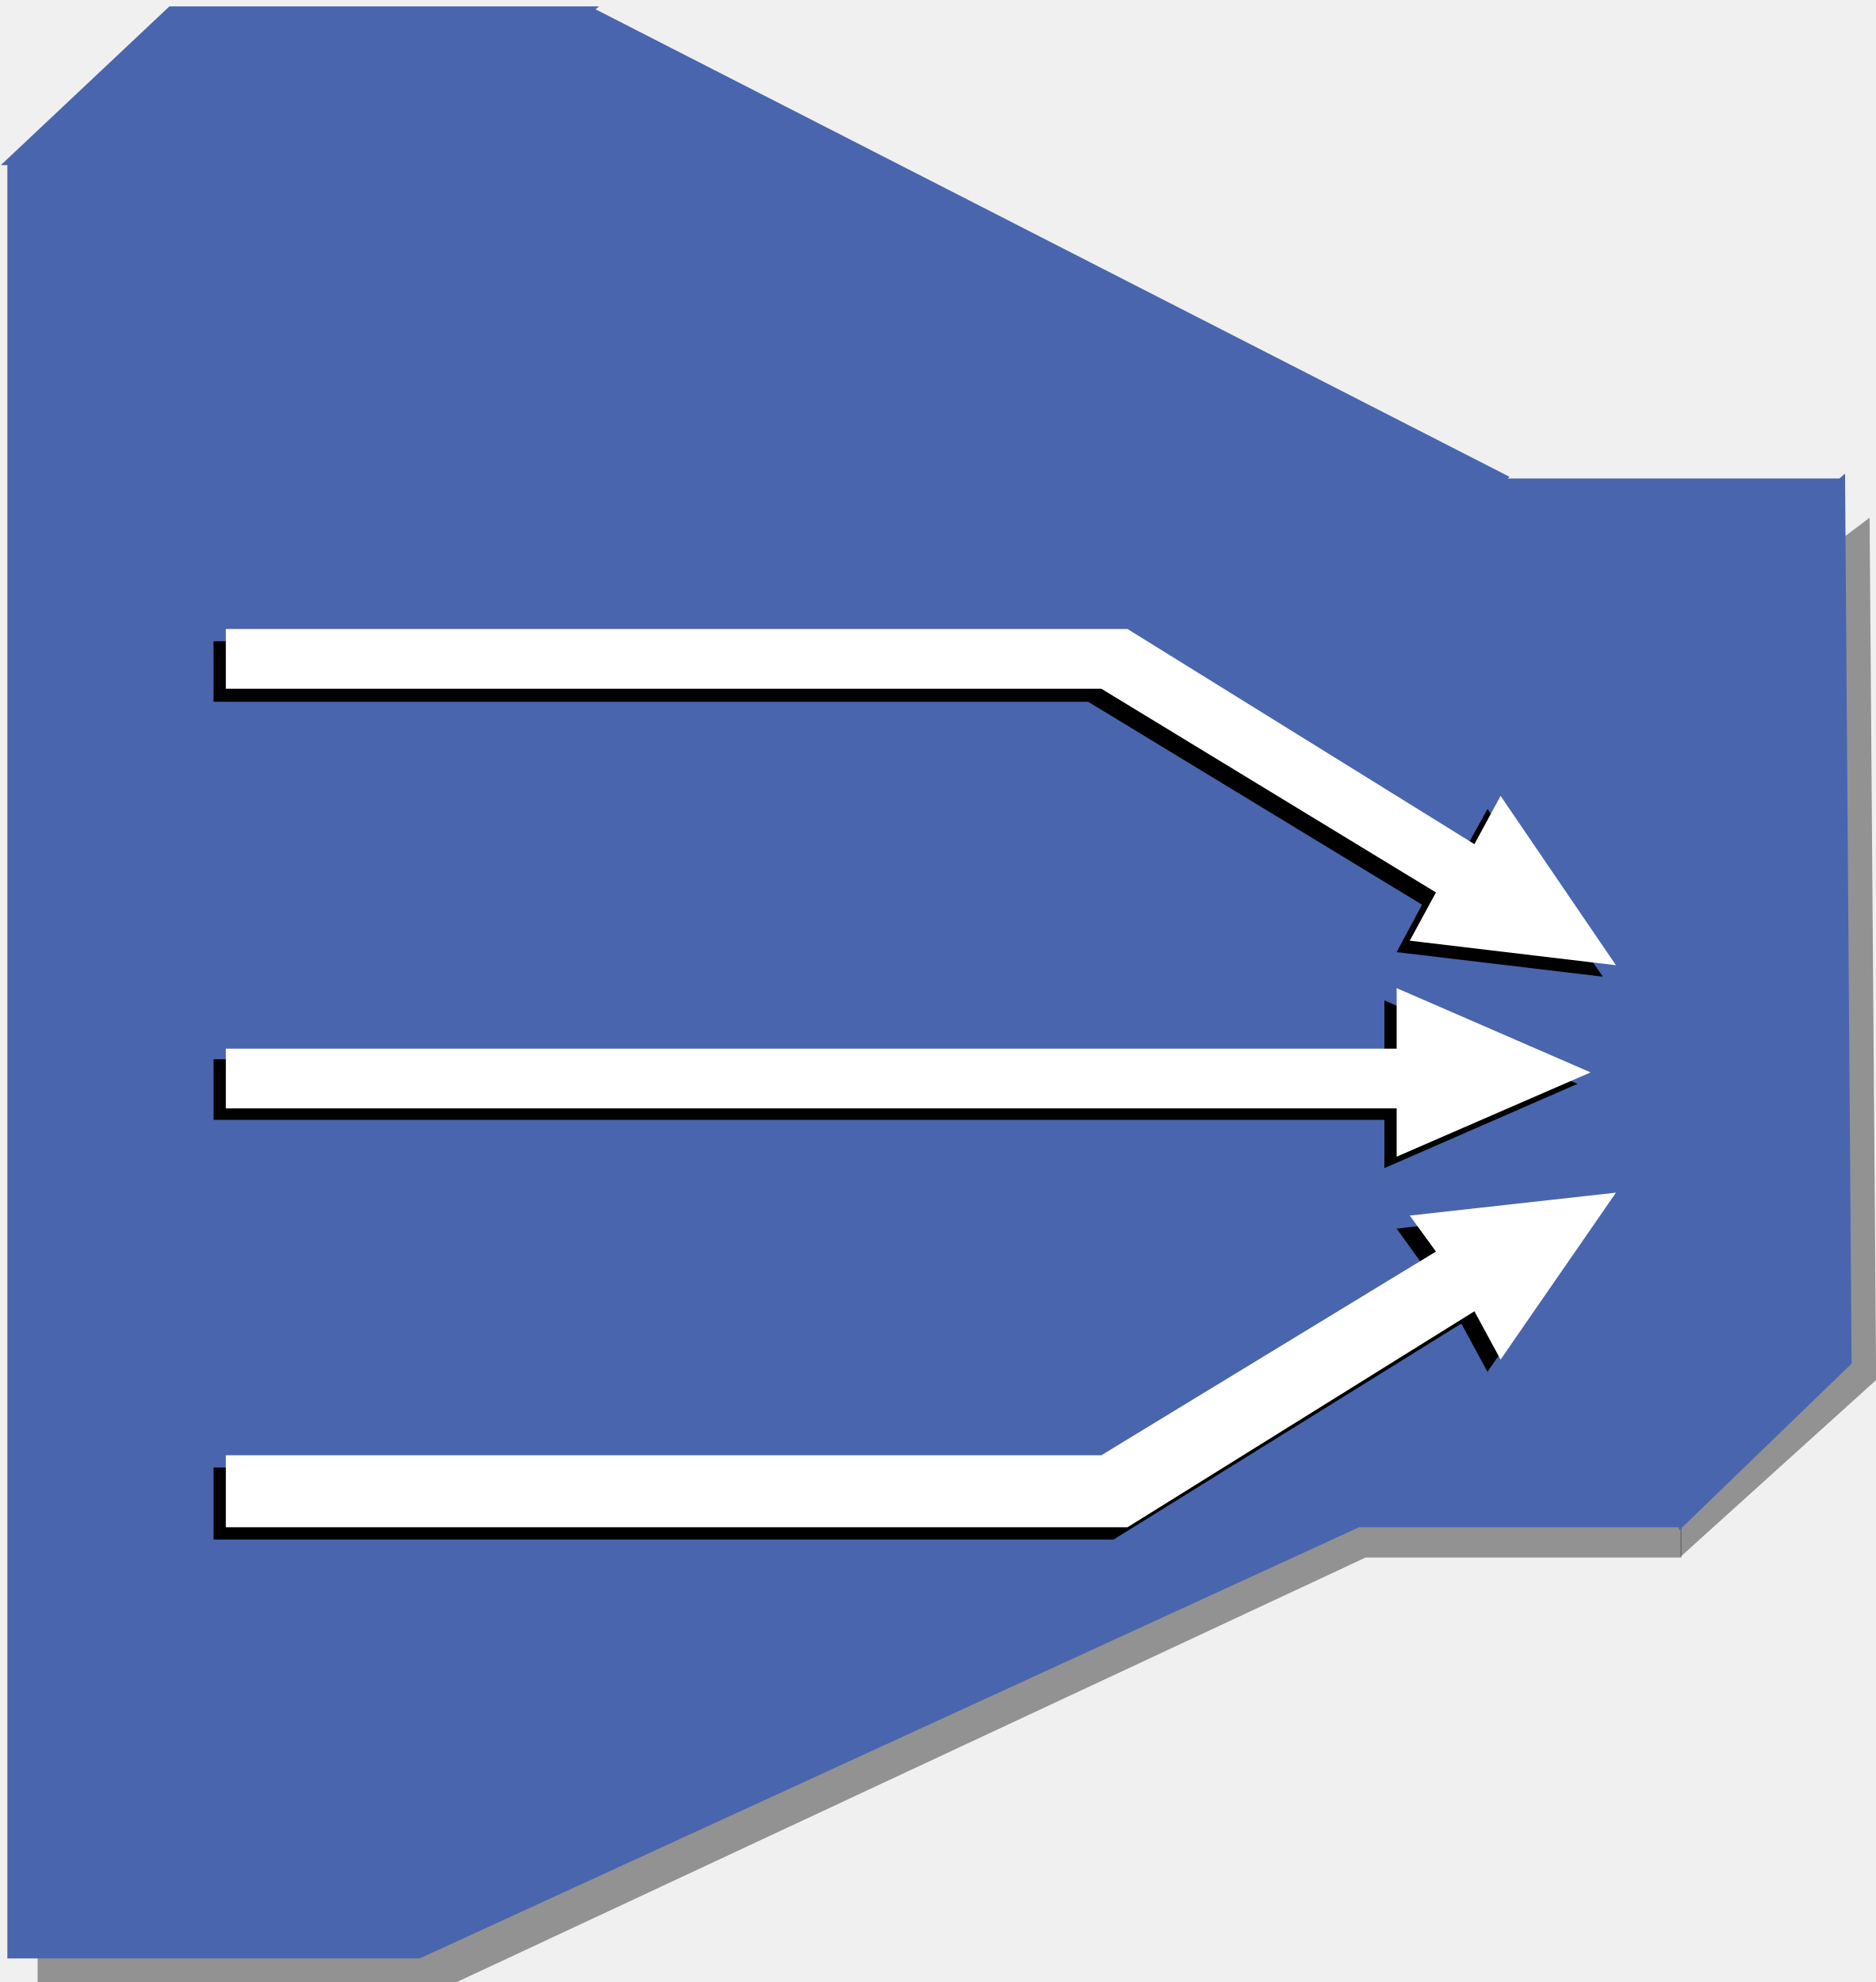
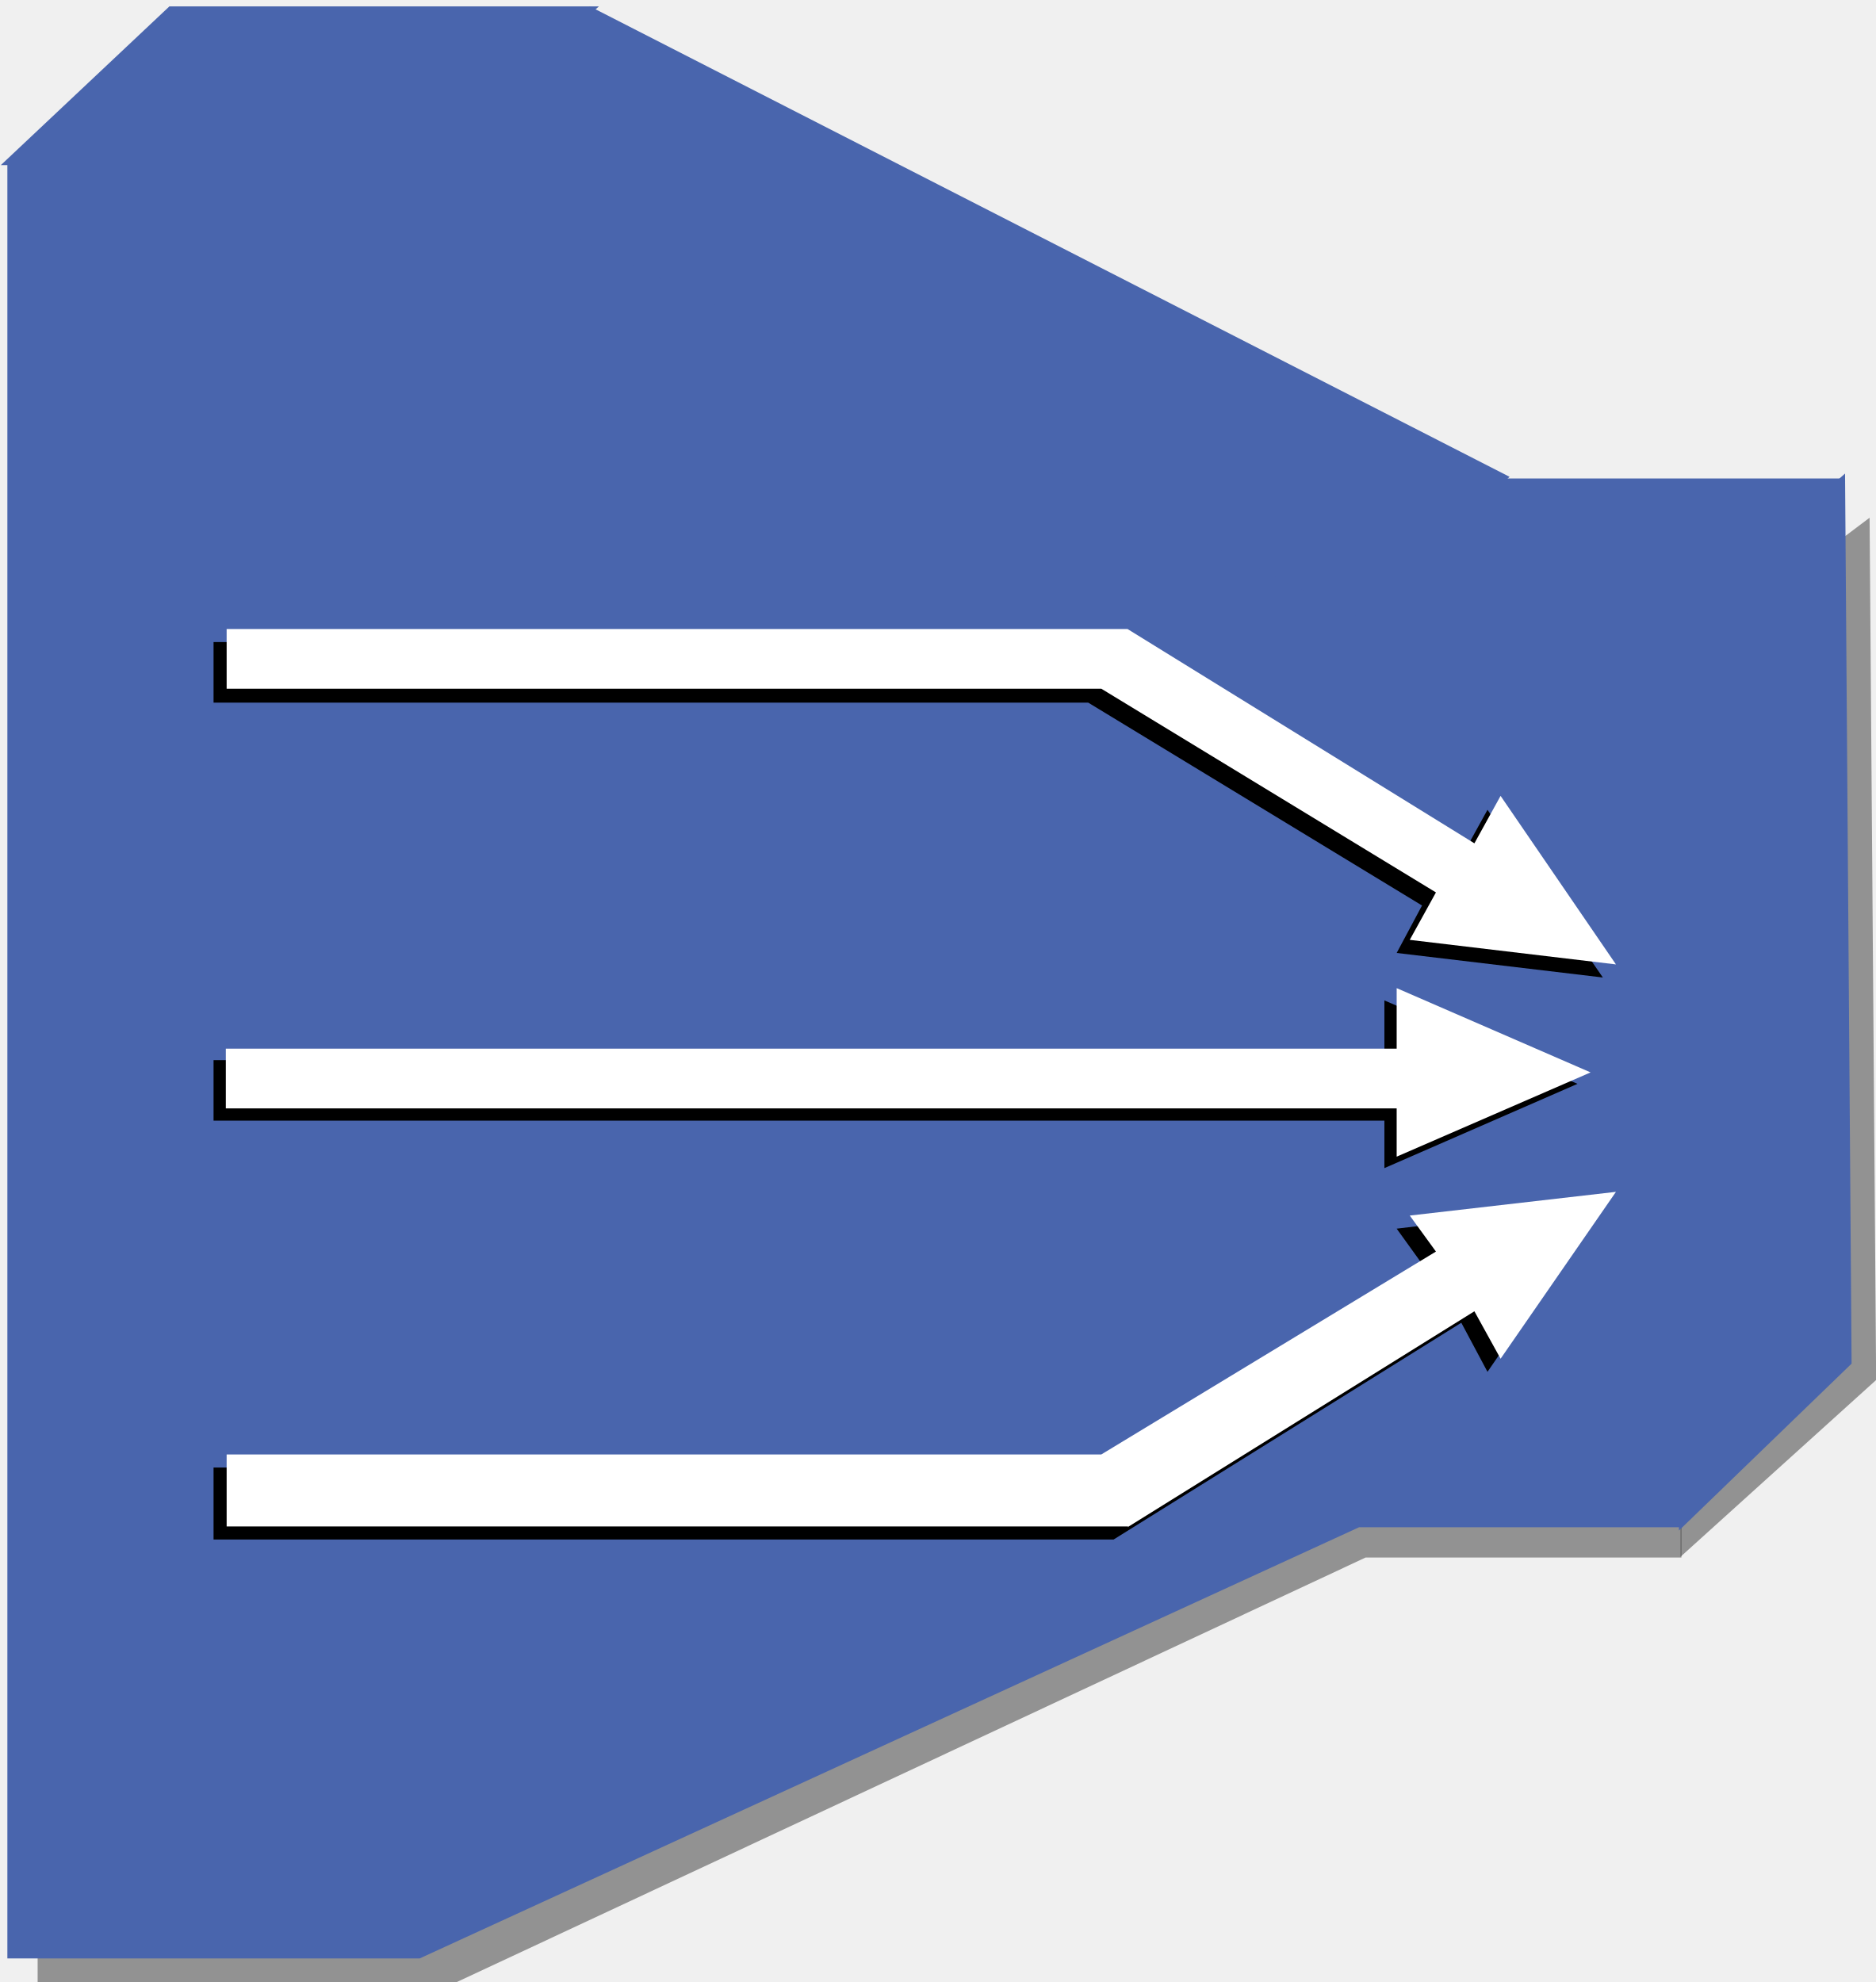
- <svg xmlns="http://www.w3.org/2000/svg" width="50" height="52.851" viewBox="0.549 0.399 2.292 2.401" id="svg2" version="1.0">
+ <svg xmlns="http://www.w3.org/2000/svg" version="1.0" width="50" height="52.851" viewBox="0.549 0.399 2.292 2.401" id="svg2">
  <defs id="defs41" />
-   <path d="M 2.394,0.971 L 1.27,0.396 L 1.049,0.587 L 2.204,1.147 L 2.394,0.971" id="path4" style="fill:#4965ad;fill-opacity:1;stroke:none;stroke-width:0.002" />
-   <path d="M 1.059,0.59 L 1.281,0.396 L 0.756,0.396 L 0.55,0.59 L 1.059,0.59" id="path18" style="fill:#4965ad;fill-opacity:1;stroke:none;stroke-width:0.001" />
-   <path d="M 2.196,1.15 L 2.601,1.15 L 2.803,0.973 L 2.383,0.973 L 2.196,1.15" id="path24" style="fill:#4965ad;fill-opacity:1;stroke:none;stroke-width:0.001" />
-   <path d="M 2.218,1.18 L 1.09,0.623 L 0.595,0.623 L 0.595,2.819 L 1.09,2.819 L 2.218,2.292 L 2.604,2.292 L 2.604,1.18 L 2.218,1.18" id="path4163" style="fill:#000000;fill-opacity:0.392;stroke:none;stroke-width:0.001" />
-   <path d="M 2.21,1.143 L 1.062,0.586 L 0.558,0.586 L 0.558,2.782 L 1.062,2.782 L 2.21,2.255 L 2.602,2.255 L 2.602,1.143 L 2.21,1.143" id="path10" style="fill:#4965ad;fill-opacity:1;stroke:none;stroke-width:0.001" />
-   <path d="M 2.603,2.291 L 2.842,2.075 L 2.834,1.021 L 2.603,1.195 L 2.603,2.291" id="path3192" style="opacity:1;fill:#000000;fill-opacity:0.392;stroke:none;stroke-width:0.001" />
-   <path d="M 2.601,2.259 L 2.812,2.055 L 2.804,0.967 L 2.601,1.147 L 2.601,2.259" id="path14" style="fill:#4965ad;fill-opacity:1;stroke:none;stroke-width:0.001" />
-   <path d="M 1.91,2.27 L 2.335,2.006 L 2.367,2.065 L 2.508,1.86 L 2.256,1.89 L 2.287,1.933 L 1.879,2.182 L 0.81,2.182 L 0.81,2.27 L 1.91,2.27" id="path28" style="fill:#000000;stroke:none;stroke-width:0.001" />
-   <path d="M 2.241,1.816 L 2.477,1.713 L 2.241,1.611 L 2.241,1.683 L 0.81,1.683 L 0.81,1.757 L 2.241,1.757 L 2.241,1.816" id="path30" style="fill:#000000;stroke:none;stroke-width:0.001" />
-   <path d="M 1.91,1.172 L 2.335,1.435 L 2.367,1.377 L 2.508,1.582 L 2.256,1.552 L 2.287,1.494 L 1.879,1.246 L 0.81,1.246 L 0.81,1.172 L 1.91,1.172" id="path32" style="fill:#000000;stroke:none;stroke-width:0.001" />
-   <path d="M 1.927,2.255 L 2.351,1.991 L 2.383,2.05 L 2.524,1.846 L 2.272,1.874 L 2.304,1.918 L 1.895,2.167 L 0.825,2.167 L 0.825,2.255 L 1.927,2.255" id="path34" style="fill:#ffffff;stroke:none;stroke-width:0.001" />
-   <path d="M 2.256,1.802 L 2.493,1.699 L 2.256,1.596 L 2.256,1.67 L 0.825,1.67 L 0.825,1.743 L 2.256,1.743 L 2.256,1.802" id="path36" style="fill:#ffffff;stroke:none;stroke-width:0.001" />
-   <path d="M 1.927,1.157 L 2.351,1.42 L 2.383,1.361 L 2.524,1.568 L 2.272,1.538 L 2.304,1.479 L 1.895,1.23 L 0.825,1.23 L 0.825,1.157 L 1.927,1.157" id="path38" style="fill:#ffffff;stroke:none;stroke-width:0.001" />
+   <path d="M 2.394,0.971 1.27,0.396 1.049,0.587 2.204,1.147 2.394,0.971" id="path4" style="fill:#4965ad;fill-opacity:1;stroke:none" />
+   <path d="m 1.059,0.59 0.222,-0.194 -0.525,0 -0.206,0.194 0.509,0" id="path18" style="fill:#4965ad;fill-opacity:1;stroke:none" />
+   <path d="m 2.196,1.15 0.405,0 0.202,-0.177 -0.42,0 -0.187,0.177" id="path24" style="fill:#4965ad;fill-opacity:1;stroke:none" />
+   <path d="m 2.218,1.18 -1.128,-0.557 -0.495,0 0,2.196 0.495,0 1.128,-0.527 0.386,0 0,-1.112 -0.386,0" id="path4163" style="fill:#000000;fill-opacity:0.392;stroke:none" />
+   <path d="m 2.21,1.143 -1.148,-0.557 -0.504,0 0,2.196 0.504,0 1.148,-0.527 0.393,0 0,-1.112 -0.393,0" id="path10" style="fill:#4965ad;fill-opacity:1;stroke:none" />
+   <path d="m 2.603,2.291 0.239,-0.216 -0.008,-1.054 -0.231,0.174 0,1.097" id="path3192" style="fill:#000000;fill-opacity:0.392;stroke:none" />
+   <path d="M 2.601,2.259 2.812,2.055 2.804,0.967 2.601,1.147 l 0,1.112" id="path14" style="fill:#4965ad;fill-opacity:1;stroke:none" />
+   <path d="m 1.91,2.27 0.425,-0.265 0.032,0.06 0.141,-0.205 -0.252,0.03 0.031,0.043 -0.408,0.249 -1.069,0 0,0.088 1.1,0" id="path28" style="fill:#000000;stroke:none" />
+   <path d="M 2.241,1.816 2.477,1.713 2.241,1.611 l 0,0.073 -1.431,0 0,0.074 1.431,0 0,0.058" id="path30" style="fill:#000000;stroke:none" />
+   <path d="m 1.91,1.172 0.425,0.264 0.032,-0.058 0.141,0.205 -0.252,-0.03 0.031,-0.058 -0.408,-0.248 -1.069,0 0,-0.074 1.1,0" id="path32" style="fill:#000000;stroke:none" />
+   <path d="m 1.927,2.255 0.424,-0.264 0.032,0.058 0.141,-0.204 -0.252,0.029 0.032,0.044 -0.409,0.248 -1.069,0 0,0.088 1.102,0" id="path34" style="fill:#ffffff;stroke:none" />
+   <path d="M 2.256,1.802 2.493,1.699 2.256,1.596 l 0,0.074 -1.431,0 0,0.073 1.431,0 0,0.058" id="path36" style="fill:#ffffff;stroke:none" />
+   <path d="m 1.927,1.157 0.424,0.262 0.032,-0.058 0.141,0.206 -0.252,-0.03 0.032,-0.058 -0.409,-0.249 -1.069,0 0,-0.073 1.102,0" id="path38" style="fill:#ffffff;stroke:none" />
</svg>
